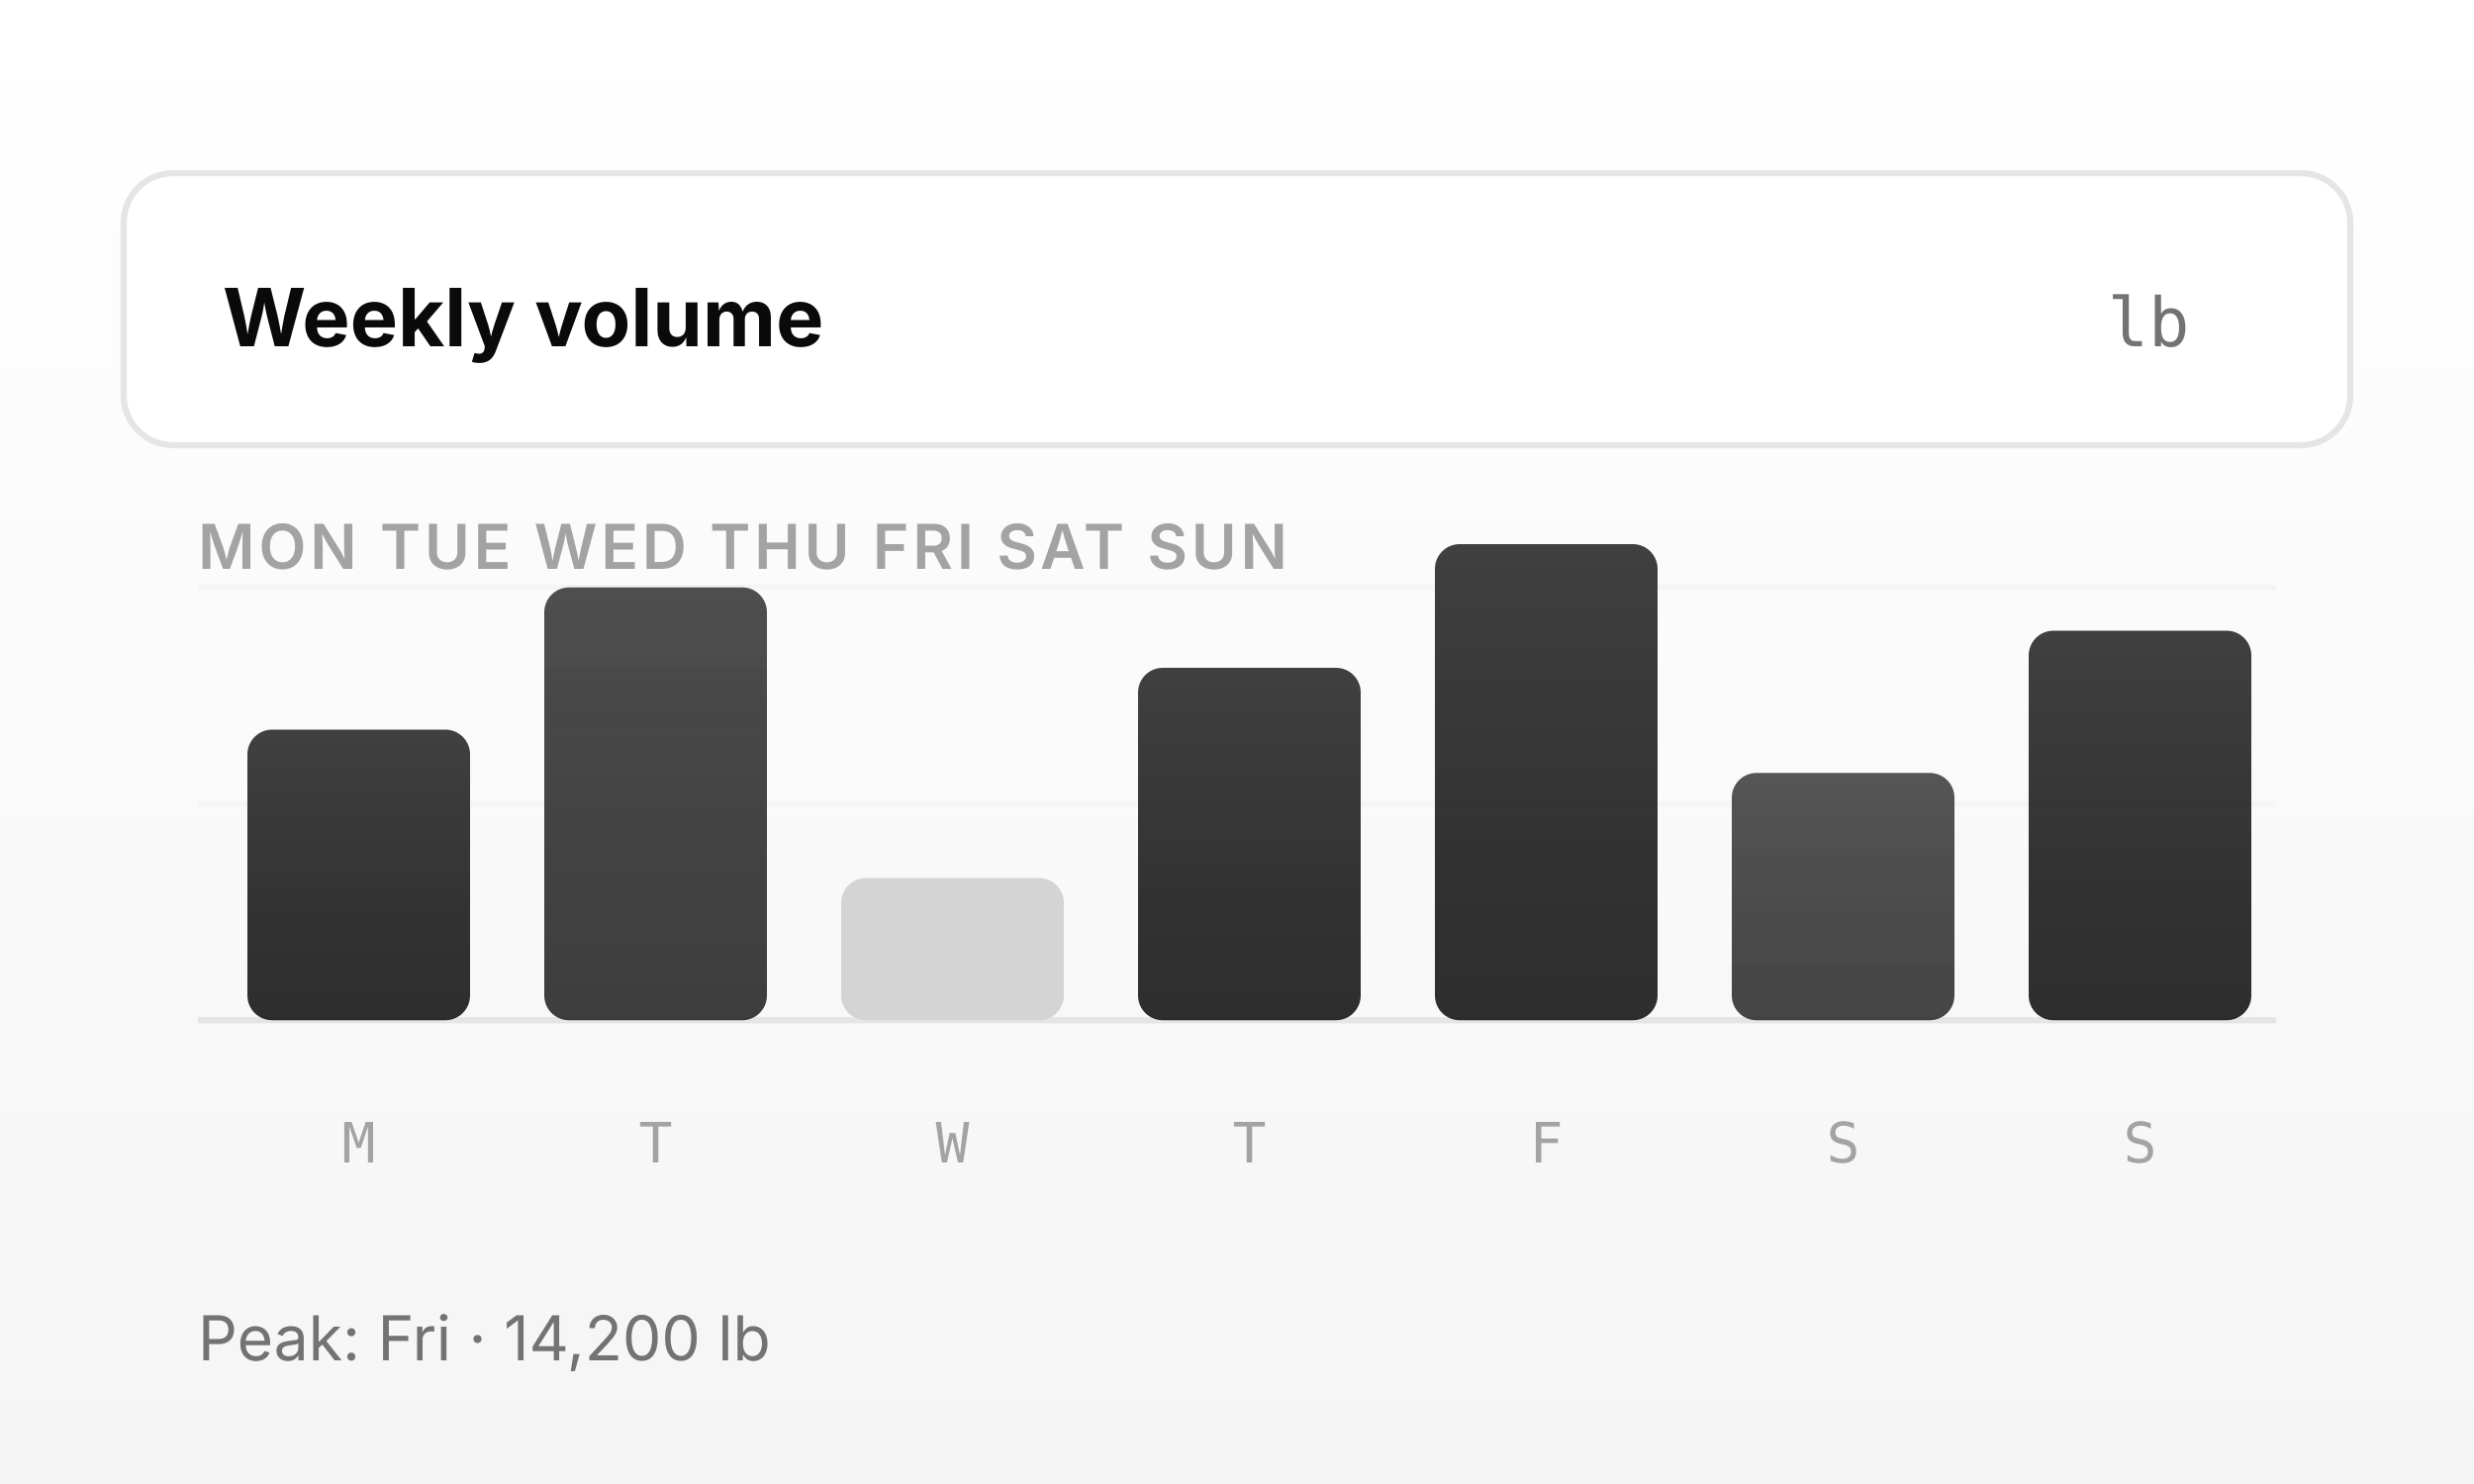
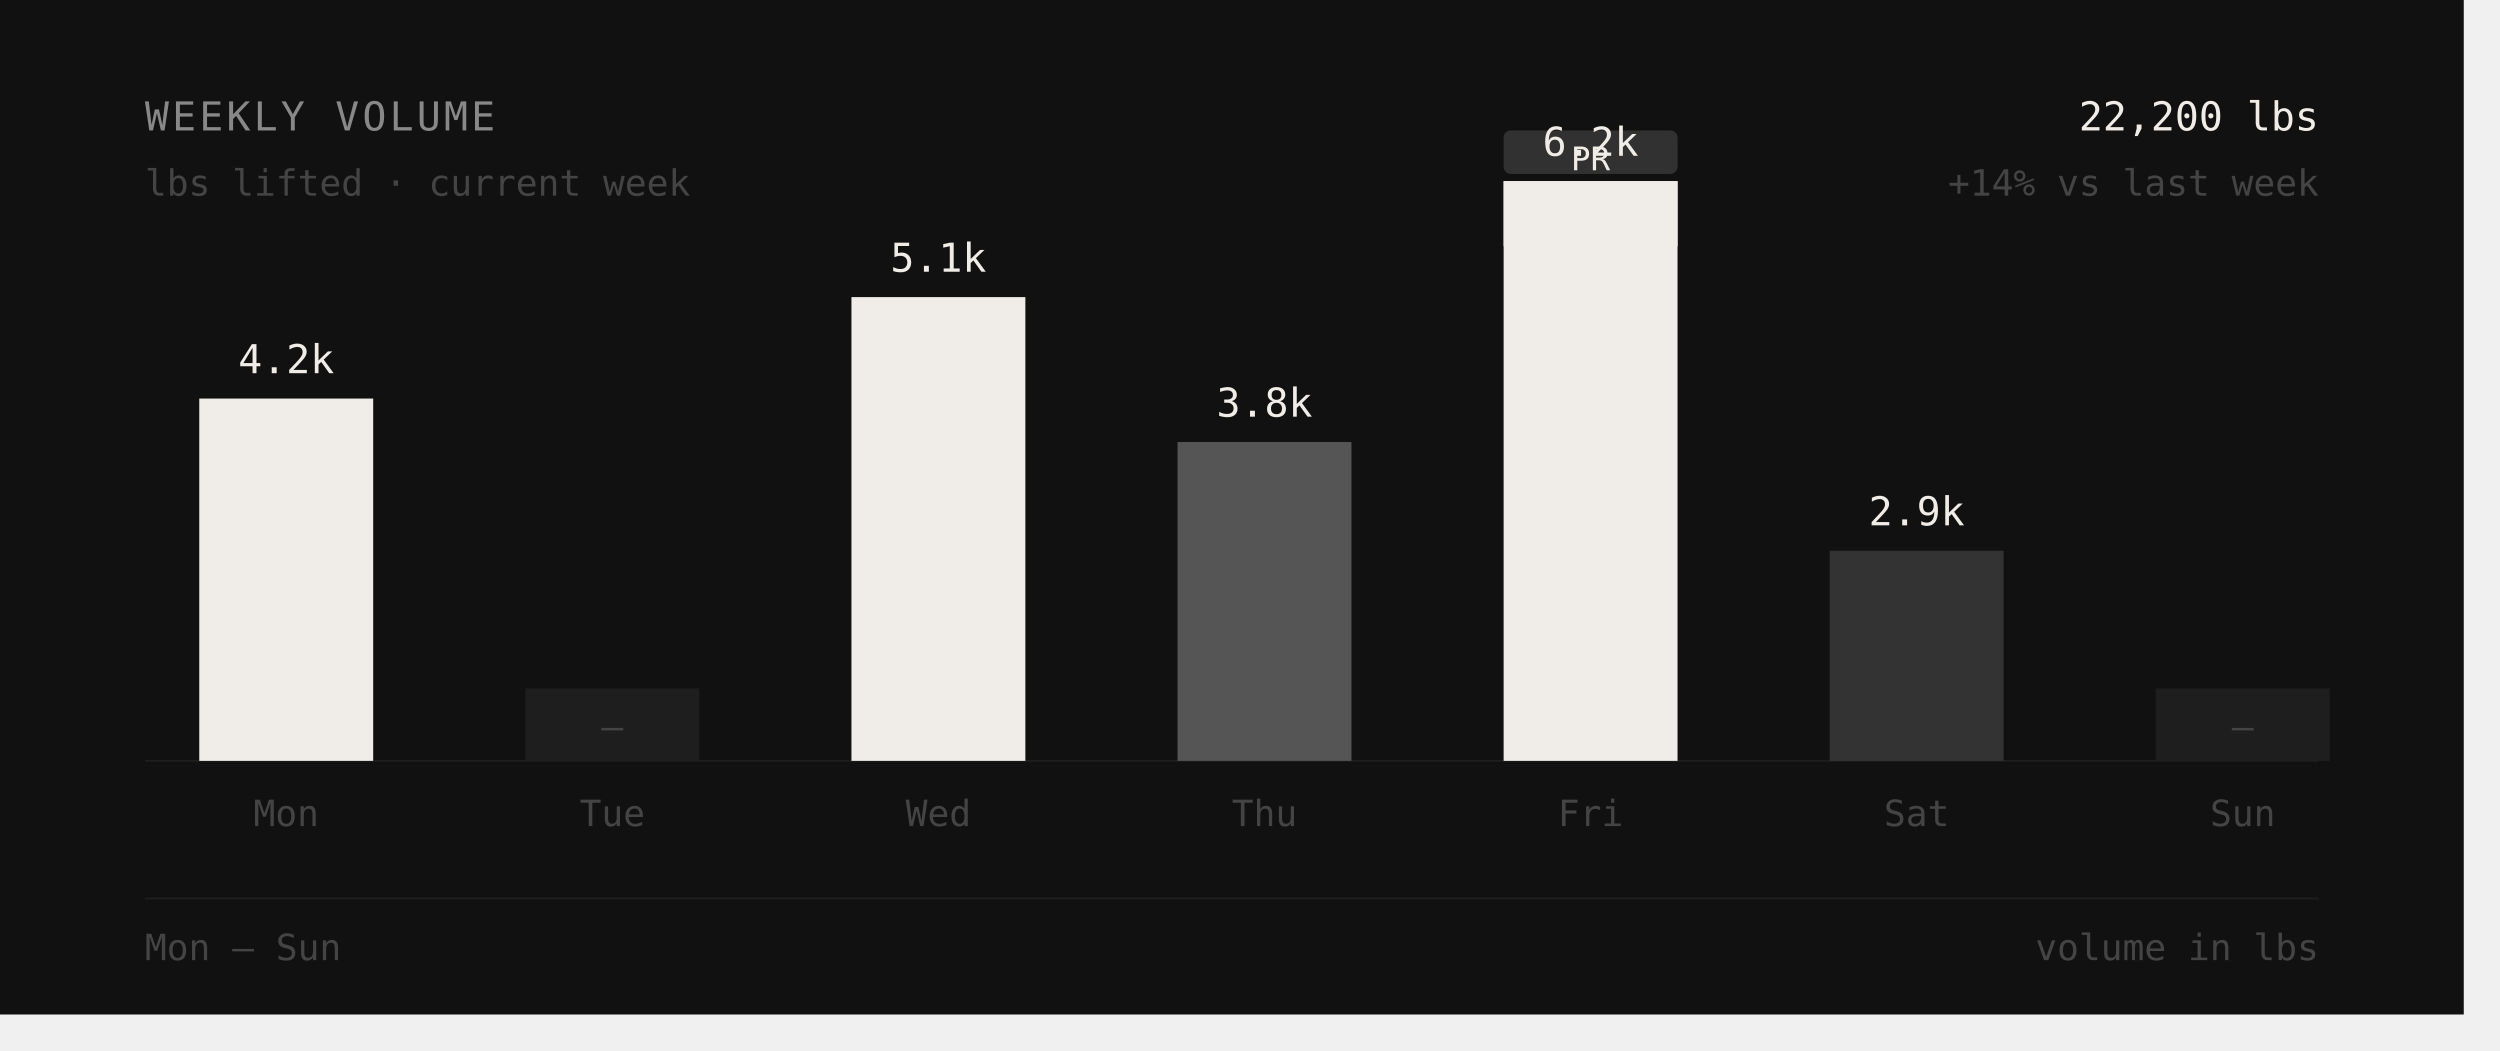
- <svg xmlns="http://www.w3.org/2000/svg" viewBox="0 0 400 240" role="img" aria-labelledby="t1">
-   <defs>
-     <linearGradient id="barFill" x1="0" y1="1" x2="0" y2="0">
-       <stop offset="0%" stop-color="#0A0A0A" stop-opacity="0.85" />
-       <stop offset="100%" stop-color="#404040" />
-     </linearGradient>
-     <linearGradient id="panel" x1="0" y1="0" x2="0" y2="1">
-       <stop offset="0%" stop-color="#FFFFFF" />
-       <stop offset="100%" stop-color="#F5F5F5" />
-     </linearGradient>
-   </defs>
-   <rect width="400" height="240" fill="url(#panel)" />
-   <rect x="20" y="28" width="360" height="44" rx="8" fill="#FFFFFF" stroke="#E5E5E5" stroke-width="1" />
-   <text x="36" y="56" font-family="Inter,system-ui,sans-serif" font-size="13" font-weight="700" fill="#0A0A0A">Weekly volume</text>
-   <text x="354" y="56" font-family="ui-monospace,monospace" font-size="11" fill="#737373" text-anchor="end">lb</text>
-   <text x="32" y="92" font-family="Inter,system-ui,sans-serif" font-size="10" font-weight="600" fill="#A3A3A3" letter-spacing="0.06em">MON TUE WED THU FRI SAT SUN</text>
-   <line x1="32" y1="165" x2="368" y2="165" stroke="#E5E5E5" stroke-width="1" />
-   <line x1="32" y1="130" x2="368" y2="130" stroke="#F5F5F5" stroke-width="1" />
-   <line x1="32" y1="95" x2="368" y2="95" stroke="#F5F5F5" stroke-width="1" />
-   <rect x="40" y="118" width="36" height="47" rx="4" fill="url(#barFill)" />
-   <rect x="88" y="95" width="36" height="70" rx="4" fill="url(#barFill)" opacity="0.92" />
-   <rect x="136" y="142" width="36" height="23" rx="4" fill="#D4D4D4" />
-   <rect x="184" y="108" width="36" height="57" rx="4" fill="url(#barFill)" />
-   <rect x="232" y="88" width="36" height="77" rx="4" fill="url(#barFill)" />
-   <rect x="280" y="125" width="36" height="40" rx="4" fill="url(#barFill)" opacity="0.88" />
-   <rect x="328" y="102" width="36" height="63" rx="4" fill="url(#barFill)" />
-   <text x="58" y="188" font-family="ui-monospace,monospace" font-size="9" fill="#A3A3A3" text-anchor="middle">M</text>
-   <text x="106" y="188" font-family="ui-monospace,monospace" font-size="9" fill="#A3A3A3" text-anchor="middle">T</text>
-   <text x="154" y="188" font-family="ui-monospace,monospace" font-size="9" fill="#A3A3A3" text-anchor="middle">W</text>
-   <text x="202" y="188" font-family="ui-monospace,monospace" font-size="9" fill="#A3A3A3" text-anchor="middle">T</text>
-   <text x="250" y="188" font-family="ui-monospace,monospace" font-size="9" fill="#A3A3A3" text-anchor="middle">F</text>
-   <text x="298" y="188" font-family="ui-monospace,monospace" font-size="9" fill="#A3A3A3" text-anchor="middle">S</text>
-   <text x="346" y="188" font-family="ui-monospace,monospace" font-size="9" fill="#A3A3A3" text-anchor="middle">S</text>
-   <text x="32" y="220" font-family="Inter,system-ui,sans-serif" font-size="10" fill="#737373">Peak: Fri · 14,200 lb</text>
+ <svg xmlns="http://www.w3.org/2000/svg" width="100%" viewBox="0 0 690 290" role="img" style="">
+   <rect width="680" height="280" fill="#111" style="fill:rgb(17, 17, 17);stroke:none;color:rgb(0, 0, 0);stroke-width:1px;stroke-linecap:butt;stroke-linejoin:miter;opacity:1;font-family:&quot;Anthropic Sans&quot;, -apple-system, &quot;system-ui&quot;, &quot;Segoe UI&quot;, sans-serif;font-size:16px;font-weight:400;text-anchor:start;dominant-baseline:auto" />
+   <text x="40" y="36" letter-spacing="0.08em" style="fill:rgb(136, 136, 136);stroke:none;color:rgb(0, 0, 0);stroke-width:1px;stroke-linecap:butt;stroke-linejoin:miter;opacity:1;font-family:&quot;DM Mono&quot;, monospace;font-size:11px;font-weight:400;text-anchor:start;dominant-baseline:auto">WEEKLY VOLUME</text>
+   <text x="40" y="54" style="fill:rgb(68, 68, 68);stroke:none;color:rgb(0, 0, 0);stroke-width:1px;stroke-linecap:butt;stroke-linejoin:miter;opacity:1;font-family:&quot;DM Mono&quot;, monospace;font-size:10px;font-weight:400;text-anchor:start;dominant-baseline:auto">lbs lifted · current week</text>
+   <text x="640" y="36" text-anchor="end" style="fill:rgb(240, 237, 232);stroke:none;color:rgb(0, 0, 0);stroke-width:1px;stroke-linecap:butt;stroke-linejoin:miter;opacity:1;font-family:&quot;DM Mono&quot;, monospace;font-size:11px;font-weight:500;text-anchor:end;dominant-baseline:auto">22,200 lbs</text>
+   <text x="640" y="54" text-anchor="end" fill="#888" style="fill:rgb(68, 68, 68);stroke:none;color:rgb(0, 0, 0);stroke-width:1px;stroke-linecap:butt;stroke-linejoin:miter;opacity:1;font-family:&quot;DM Mono&quot;, monospace;font-size:10px;font-weight:400;text-anchor:end;dominant-baseline:auto">+14% vs last week</text>
+   <line x1="40" y1="210" x2="640" y2="210" stroke="#1e1e1e" stroke-width="0.5" style="fill:rgb(0, 0, 0);stroke:rgb(30, 30, 30);color:rgb(0, 0, 0);stroke-width:0.5px;stroke-linecap:butt;stroke-linejoin:miter;opacity:1;font-family:&quot;Anthropic Sans&quot;, -apple-system, &quot;system-ui&quot;, &quot;Segoe UI&quot;, sans-serif;font-size:16px;font-weight:400;text-anchor:start;dominant-baseline:auto" />
+   <g style="fill:rgb(0, 0, 0);stroke:none;color:rgb(0, 0, 0);stroke-width:1px;stroke-linecap:butt;stroke-linejoin:miter;opacity:1;font-family:&quot;Anthropic Sans&quot;, -apple-system, &quot;system-ui&quot;, &quot;Segoe UI&quot;, sans-serif;font-size:16px;font-weight:400;text-anchor:start;dominant-baseline:auto">
+     <rect x="55" y="110" width="48" height="100" fill="#f0ede8" style="fill:rgb(240, 237, 232);stroke:none;color:rgb(0, 0, 0);stroke-width:1px;stroke-linecap:butt;stroke-linejoin:miter;opacity:1;font-family:&quot;Anthropic Sans&quot;, -apple-system, &quot;system-ui&quot;, &quot;Segoe UI&quot;, sans-serif;font-size:16px;font-weight:400;text-anchor:start;dominant-baseline:auto" />
+     <text x="79" y="103" text-anchor="middle" font-size="10" style="fill:rgb(240, 237, 232);stroke:none;color:rgb(0, 0, 0);stroke-width:1px;stroke-linecap:butt;stroke-linejoin:miter;opacity:1;font-family:&quot;DM Mono&quot;, monospace;font-size:11px;font-weight:500;text-anchor:middle;dominant-baseline:auto">4.2k</text>
+     <text x="79" y="228" text-anchor="middle" style="fill:rgb(68, 68, 68);stroke:none;color:rgb(0, 0, 0);stroke-width:1px;stroke-linecap:butt;stroke-linejoin:miter;opacity:1;font-family:&quot;DM Mono&quot;, monospace;font-size:10px;font-weight:400;text-anchor:middle;dominant-baseline:auto">Mon</text>
+   </g>
+   <g style="fill:rgb(0, 0, 0);stroke:none;color:rgb(0, 0, 0);stroke-width:1px;stroke-linecap:butt;stroke-linejoin:miter;opacity:1;font-family:&quot;Anthropic Sans&quot;, -apple-system, &quot;system-ui&quot;, &quot;Segoe UI&quot;, sans-serif;font-size:16px;font-weight:400;text-anchor:start;dominant-baseline:auto">
+     <rect x="145" y="190" width="48" height="20" fill="#1e1e1e" style="fill:rgb(30, 30, 30);stroke:none;color:rgb(0, 0, 0);stroke-width:1px;stroke-linecap:butt;stroke-linejoin:miter;opacity:1;font-family:&quot;Anthropic Sans&quot;, -apple-system, &quot;system-ui&quot;, &quot;Segoe UI&quot;, sans-serif;font-size:16px;font-weight:400;text-anchor:start;dominant-baseline:auto" />
+     <text x="169" y="228" text-anchor="middle" style="fill:rgb(68, 68, 68);stroke:none;color:rgb(0, 0, 0);stroke-width:1px;stroke-linecap:butt;stroke-linejoin:miter;opacity:1;font-family:&quot;DM Mono&quot;, monospace;font-size:10px;font-weight:400;text-anchor:middle;dominant-baseline:auto">Tue</text>
+     <text x="169" y="204" text-anchor="middle" style="fill:rgb(68, 68, 68);stroke:none;color:rgb(0, 0, 0);stroke-width:1px;stroke-linecap:butt;stroke-linejoin:miter;opacity:1;font-family:&quot;DM Mono&quot;, monospace;font-size:10px;font-weight:400;text-anchor:middle;dominant-baseline:auto">—</text>
+   </g>
+   <g style="fill:rgb(0, 0, 0);stroke:none;color:rgb(0, 0, 0);stroke-width:1px;stroke-linecap:butt;stroke-linejoin:miter;opacity:1;font-family:&quot;Anthropic Sans&quot;, -apple-system, &quot;system-ui&quot;, &quot;Segoe UI&quot;, sans-serif;font-size:16px;font-weight:400;text-anchor:start;dominant-baseline:auto">
+     <rect x="235" y="82" width="48" height="128" fill="#f0ede8" style="fill:rgb(240, 237, 232);stroke:none;color:rgb(0, 0, 0);stroke-width:1px;stroke-linecap:butt;stroke-linejoin:miter;opacity:1;font-family:&quot;Anthropic Sans&quot;, -apple-system, &quot;system-ui&quot;, &quot;Segoe UI&quot;, sans-serif;font-size:16px;font-weight:400;text-anchor:start;dominant-baseline:auto" />
+     <text x="259" y="75" text-anchor="middle" font-size="10" style="fill:rgb(240, 237, 232);stroke:none;color:rgb(0, 0, 0);stroke-width:1px;stroke-linecap:butt;stroke-linejoin:miter;opacity:1;font-family:&quot;DM Mono&quot;, monospace;font-size:11px;font-weight:500;text-anchor:middle;dominant-baseline:auto">5.1k</text>
+     <text x="259" y="228" text-anchor="middle" style="fill:rgb(68, 68, 68);stroke:none;color:rgb(0, 0, 0);stroke-width:1px;stroke-linecap:butt;stroke-linejoin:miter;opacity:1;font-family:&quot;DM Mono&quot;, monospace;font-size:10px;font-weight:400;text-anchor:middle;dominant-baseline:auto">Wed</text>
+   </g>
+   <g style="fill:rgb(0, 0, 0);stroke:none;color:rgb(0, 0, 0);stroke-width:1px;stroke-linecap:butt;stroke-linejoin:miter;opacity:1;font-family:&quot;Anthropic Sans&quot;, -apple-system, &quot;system-ui&quot;, &quot;Segoe UI&quot;, sans-serif;font-size:16px;font-weight:400;text-anchor:start;dominant-baseline:auto">
+     <rect x="325" y="122" width="48" height="88" fill="#555" style="fill:rgb(85, 85, 85);stroke:none;color:rgb(0, 0, 0);stroke-width:1px;stroke-linecap:butt;stroke-linejoin:miter;opacity:1;font-family:&quot;Anthropic Sans&quot;, -apple-system, &quot;system-ui&quot;, &quot;Segoe UI&quot;, sans-serif;font-size:16px;font-weight:400;text-anchor:start;dominant-baseline:auto" />
+     <text x="349" y="115" text-anchor="middle" font-size="10" fill="#888" style="fill:rgb(240, 237, 232);stroke:none;color:rgb(0, 0, 0);stroke-width:1px;stroke-linecap:butt;stroke-linejoin:miter;opacity:1;font-family:&quot;DM Mono&quot;, monospace;font-size:11px;font-weight:500;text-anchor:middle;dominant-baseline:auto">3.8k</text>
+     <text x="349" y="228" text-anchor="middle" style="fill:rgb(68, 68, 68);stroke:none;color:rgb(0, 0, 0);stroke-width:1px;stroke-linecap:butt;stroke-linejoin:miter;opacity:1;font-family:&quot;DM Mono&quot;, monospace;font-size:10px;font-weight:400;text-anchor:middle;dominant-baseline:auto">Thu</text>
+   </g>
+   <g style="fill:rgb(0, 0, 0);stroke:none;color:rgb(0, 0, 0);stroke-width:1px;stroke-linecap:butt;stroke-linejoin:miter;opacity:1;font-family:&quot;Anthropic Sans&quot;, -apple-system, &quot;system-ui&quot;, &quot;Segoe UI&quot;, sans-serif;font-size:16px;font-weight:400;text-anchor:start;dominant-baseline:auto">
+     <rect x="415" y="50" width="48" height="160" fill="#f0ede8" style="fill:rgb(240, 237, 232);stroke:none;color:rgb(0, 0, 0);stroke-width:1px;stroke-linecap:butt;stroke-linejoin:miter;opacity:1;font-family:&quot;Anthropic Sans&quot;, -apple-system, &quot;system-ui&quot;, &quot;Segoe UI&quot;, sans-serif;font-size:16px;font-weight:400;text-anchor:start;dominant-baseline:auto" />
+     <rect x="415" y="50" width="48" height="18" fill="#f0ede8" style="fill:rgb(240, 237, 232);stroke:none;color:rgb(0, 0, 0);stroke-width:1px;stroke-linecap:butt;stroke-linejoin:miter;opacity:1;font-family:&quot;Anthropic Sans&quot;, -apple-system, &quot;system-ui&quot;, &quot;Segoe UI&quot;, sans-serif;font-size:16px;font-weight:400;text-anchor:start;dominant-baseline:auto" />
+     <text x="439" y="43" text-anchor="middle" font-size="10" style="fill:rgb(240, 237, 232);stroke:none;color:rgb(0, 0, 0);stroke-width:1px;stroke-linecap:butt;stroke-linejoin:miter;opacity:1;font-family:&quot;DM Mono&quot;, monospace;font-size:11px;font-weight:500;text-anchor:middle;dominant-baseline:auto">6.2k</text>
+     <text x="439" y="228" text-anchor="middle" style="fill:rgb(68, 68, 68);stroke:none;color:rgb(0, 0, 0);stroke-width:1px;stroke-linecap:butt;stroke-linejoin:miter;opacity:1;font-family:&quot;DM Mono&quot;, monospace;font-size:10px;font-weight:400;text-anchor:middle;dominant-baseline:auto">Fri</text>
+     <rect x="415" y="36" width="48" height="12" rx="2" fill="#f0ede8" opacity="0.15" style="fill:rgb(240, 237, 232);stroke:none;color:rgb(0, 0, 0);stroke-width:1px;stroke-linecap:butt;stroke-linejoin:miter;opacity:0.15;font-family:&quot;Anthropic Sans&quot;, -apple-system, &quot;system-ui&quot;, &quot;Segoe UI&quot;, sans-serif;font-size:16px;font-weight:400;text-anchor:start;dominant-baseline:auto" />
+     <text x="439" y="47" text-anchor="middle" style="fill:rgb(240, 237, 232);stroke:none;color:rgb(0, 0, 0);stroke-width:1px;stroke-linecap:butt;stroke-linejoin:miter;opacity:1;font-family:&quot;DM Mono&quot;, monospace;font-size:9px;font-weight:500;text-anchor:middle;dominant-baseline:auto">PR</text>
+   </g>
+   <g style="fill:rgb(0, 0, 0);stroke:none;color:rgb(0, 0, 0);stroke-width:1px;stroke-linecap:butt;stroke-linejoin:miter;opacity:1;font-family:&quot;Anthropic Sans&quot;, -apple-system, &quot;system-ui&quot;, &quot;Segoe UI&quot;, sans-serif;font-size:16px;font-weight:400;text-anchor:start;dominant-baseline:auto">
+     <rect x="505" y="152" width="48" height="58" fill="#333" style="fill:rgb(51, 51, 51);stroke:none;color:rgb(0, 0, 0);stroke-width:1px;stroke-linecap:butt;stroke-linejoin:miter;opacity:1;font-family:&quot;Anthropic Sans&quot;, -apple-system, &quot;system-ui&quot;, &quot;Segoe UI&quot;, sans-serif;font-size:16px;font-weight:400;text-anchor:start;dominant-baseline:auto" />
+     <text x="529" y="145" text-anchor="middle" font-size="10" fill="#555" style="fill:rgb(240, 237, 232);stroke:none;color:rgb(0, 0, 0);stroke-width:1px;stroke-linecap:butt;stroke-linejoin:miter;opacity:1;font-family:&quot;DM Mono&quot;, monospace;font-size:11px;font-weight:500;text-anchor:middle;dominant-baseline:auto">2.9k</text>
+     <text x="529" y="228" text-anchor="middle" style="fill:rgb(68, 68, 68);stroke:none;color:rgb(0, 0, 0);stroke-width:1px;stroke-linecap:butt;stroke-linejoin:miter;opacity:1;font-family:&quot;DM Mono&quot;, monospace;font-size:10px;font-weight:400;text-anchor:middle;dominant-baseline:auto">Sat</text>
+   </g>
+   <g style="fill:rgb(0, 0, 0);stroke:none;color:rgb(0, 0, 0);stroke-width:1px;stroke-linecap:butt;stroke-linejoin:miter;opacity:1;font-family:&quot;Anthropic Sans&quot;, -apple-system, &quot;system-ui&quot;, &quot;Segoe UI&quot;, sans-serif;font-size:16px;font-weight:400;text-anchor:start;dominant-baseline:auto">
+     <rect x="595" y="190" width="48" height="20" fill="#1e1e1e" style="fill:rgb(30, 30, 30);stroke:none;color:rgb(0, 0, 0);stroke-width:1px;stroke-linecap:butt;stroke-linejoin:miter;opacity:1;font-family:&quot;Anthropic Sans&quot;, -apple-system, &quot;system-ui&quot;, &quot;Segoe UI&quot;, sans-serif;font-size:16px;font-weight:400;text-anchor:start;dominant-baseline:auto" />
+     <text x="619" y="228" text-anchor="middle" style="fill:rgb(68, 68, 68);stroke:none;color:rgb(0, 0, 0);stroke-width:1px;stroke-linecap:butt;stroke-linejoin:miter;opacity:1;font-family:&quot;DM Mono&quot;, monospace;font-size:10px;font-weight:400;text-anchor:middle;dominant-baseline:auto">Sun</text>
+     <text x="619" y="204" text-anchor="middle" style="fill:rgb(68, 68, 68);stroke:none;color:rgb(0, 0, 0);stroke-width:1px;stroke-linecap:butt;stroke-linejoin:miter;opacity:1;font-family:&quot;DM Mono&quot;, monospace;font-size:10px;font-weight:400;text-anchor:middle;dominant-baseline:auto">—</text>
+   </g>
+   <line x1="40" y1="248" x2="640" y2="248" stroke="#1e1e1e" stroke-width="0.5" style="fill:rgb(0, 0, 0);stroke:rgb(30, 30, 30);color:rgb(0, 0, 0);stroke-width:0.5px;stroke-linecap:butt;stroke-linejoin:miter;opacity:1;font-family:&quot;Anthropic Sans&quot;, -apple-system, &quot;system-ui&quot;, &quot;Segoe UI&quot;, sans-serif;font-size:16px;font-weight:400;text-anchor:start;dominant-baseline:auto" />
+   <text x="40" y="265" style="fill:rgb(68, 68, 68);stroke:none;color:rgb(0, 0, 0);stroke-width:1px;stroke-linecap:butt;stroke-linejoin:miter;opacity:1;font-family:&quot;DM Mono&quot;, monospace;font-size:10px;font-weight:400;text-anchor:start;dominant-baseline:auto">Mon — Sun</text>
+   <text x="640" y="265" text-anchor="end" style="fill:rgb(68, 68, 68);stroke:none;color:rgb(0, 0, 0);stroke-width:1px;stroke-linecap:butt;stroke-linejoin:miter;opacity:1;font-family:&quot;DM Mono&quot;, monospace;font-size:10px;font-weight:400;text-anchor:end;dominant-baseline:auto">volume in lbs</text>
</svg>
